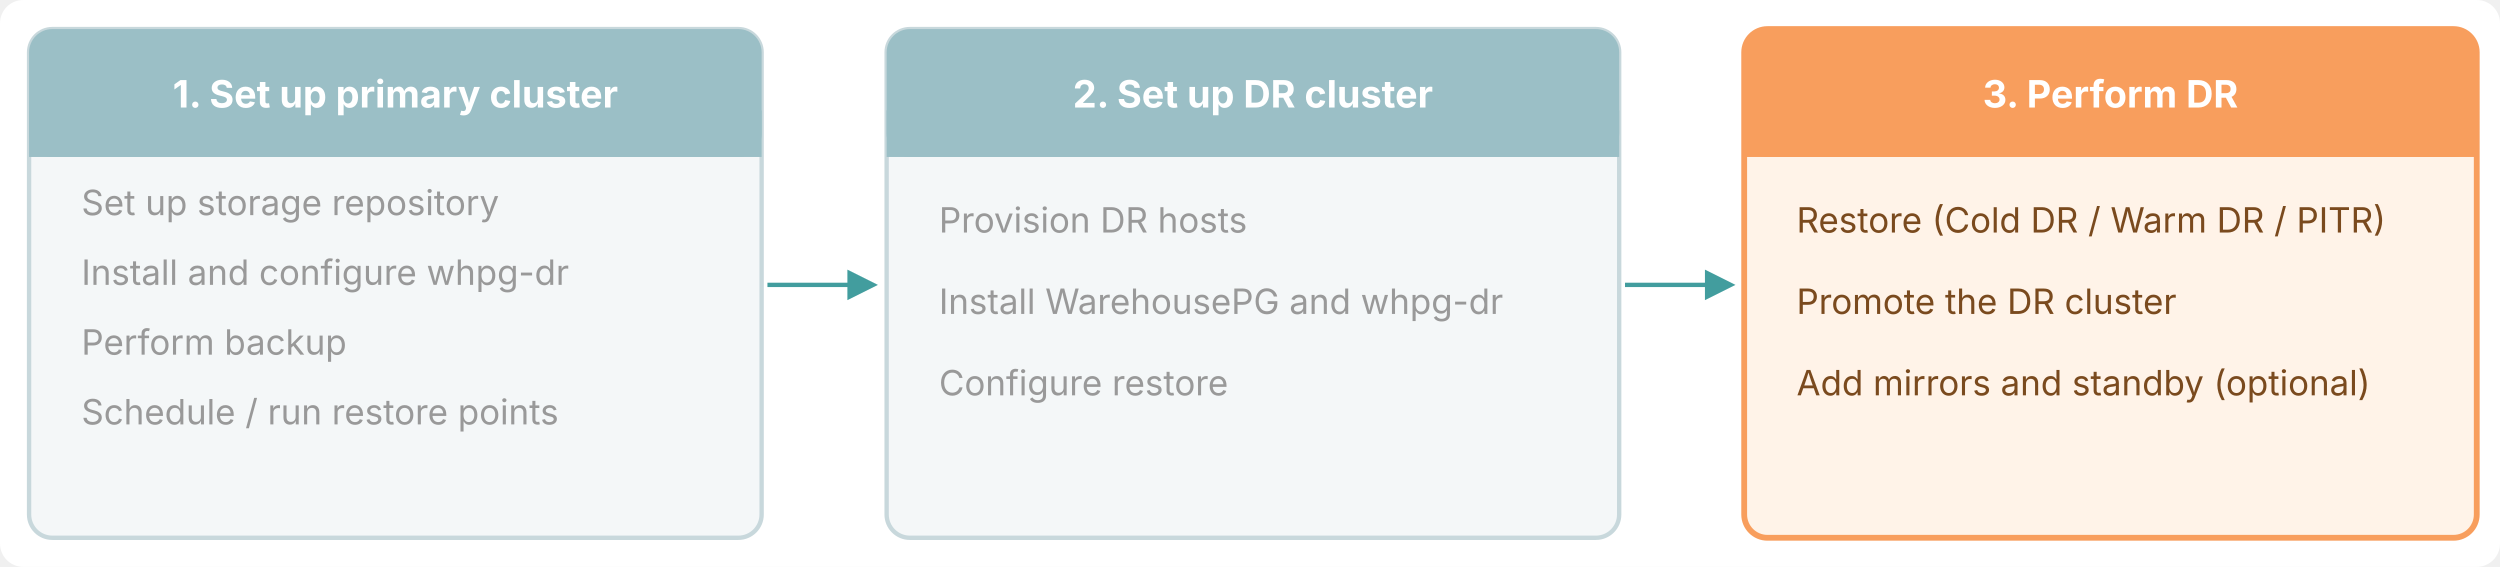
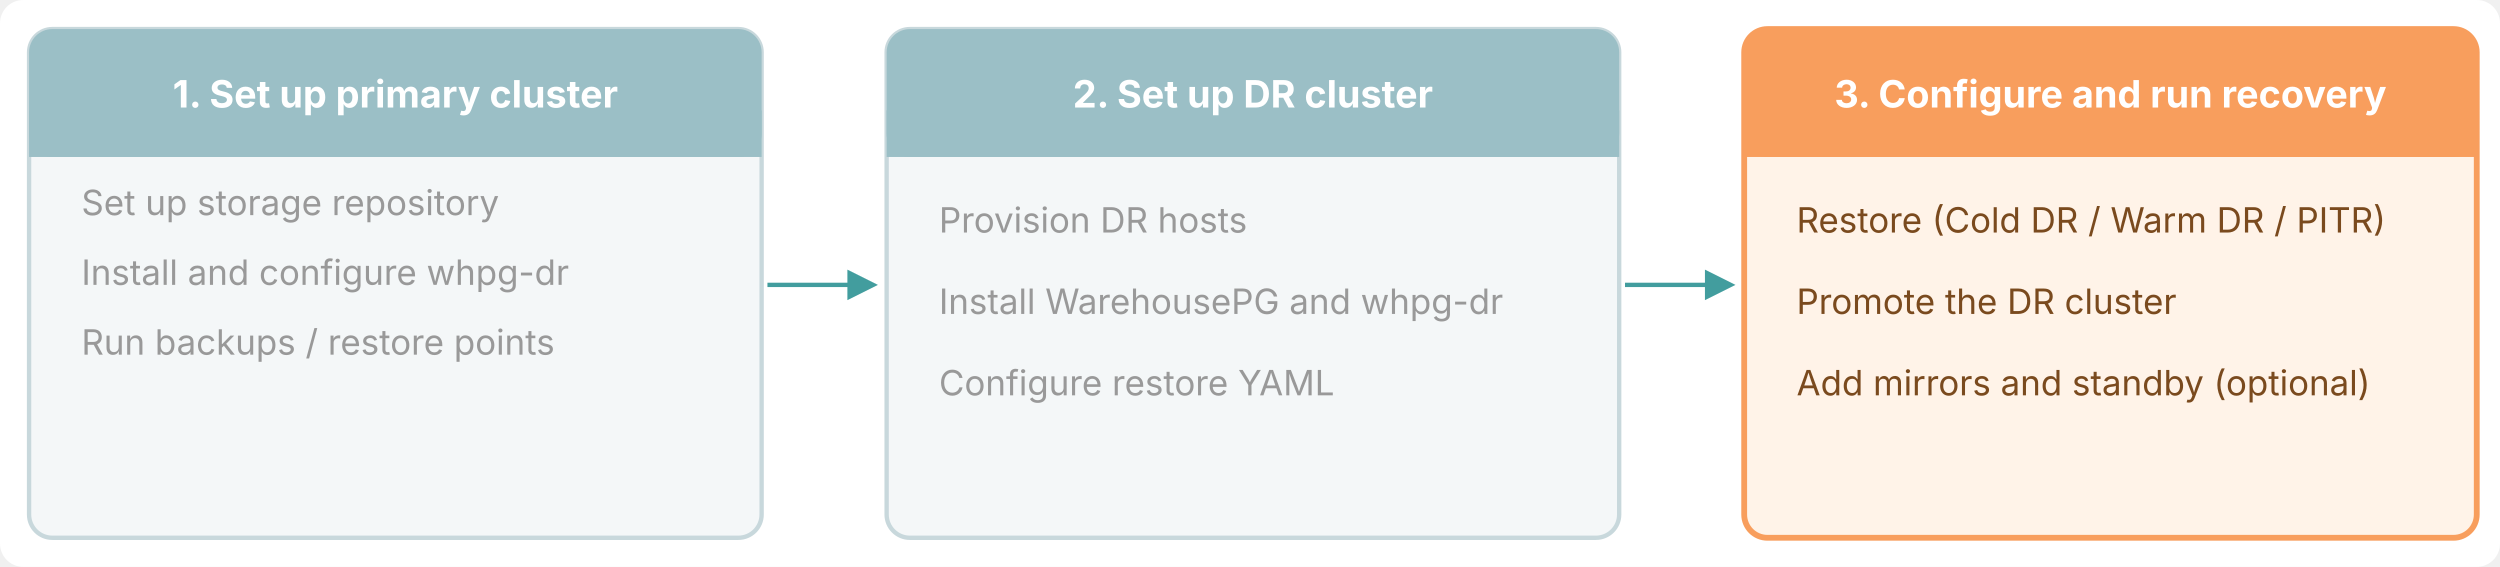
<svg xmlns="http://www.w3.org/2000/svg" viewBox="0 0 860 195" role="img" font-family="'Inter','Segoe UI',sans-serif">
  <defs>
    <marker id="arr" markerWidth="7" markerHeight="7" refX="5" refY="3.5" orient="auto">
      <path d="M0,0 L0,7 L7,3.5 z" fill="#429D9E" />
    </marker>
  </defs>
  <rect width="860" height="195" rx="8" fill="#ffffff" />
  <rect x="10" y="10" width="252" height="175" rx="8" fill="#F4F7F8" stroke="#C8D8DC" stroke-width="1.5" />
  <rect x="10" y="10" width="252" height="44" rx="8" fill="#9BBFC6" />
  <rect x="10" y="38" width="252" height="16" fill="#9BBFC6" />
  <text x="136" y="37" text-anchor="middle" font-size="13" font-weight="700" fill="#ffffff">1. Set up primary cluster</text>
  <text x="28" y="74" font-size="12" fill="#999">Set up storage repository</text>
  <text x="28" y="98" font-size="12" fill="#999">Install and configure whpg-dr</text>
-   <text x="28" y="122" font-size="12" fill="#999">Perform backup</text>
-   <text x="28" y="146" font-size="12" fill="#999">Schedule / run restore points</text>
+   <text x="28" y="122" font-size="12" fill="#999">Run backups / restore points</text>
  <line x1="264" y1="98" x2="299" y2="98" stroke="#429D9E" stroke-width="1.5" marker-end="url(#arr)" />
  <rect x="305" y="10" width="252" height="175" rx="8" fill="#F4F7F8" stroke="#C8D8DC" stroke-width="1.5" />
  <rect x="305" y="10" width="252" height="44" rx="8" fill="#9BBFC6" />
  <rect x="305" y="38" width="252" height="16" fill="#9BBFC6" />
  <text x="431" y="37" text-anchor="middle" font-size="13" font-weight="700" fill="#ffffff">2. Set up DR cluster</text>
  <text x="323" y="80" font-size="12" fill="#999">Provision DR hosts</text>
  <text x="323" y="108" font-size="12" fill="#999">Install WarehousePG and whpg-dr</text>
-   <text x="323" y="136" font-size="12" fill="#999">Configure restore</text>
+   <text x="323" y="136" font-size="12" fill="#999">Configure restore YAML</text>
  <line x1="559" y1="98" x2="594" y2="98" stroke="#429D9E" stroke-width="1.5" marker-end="url(#arr)" />
  <rect x="600" y="10" width="252" height="175" rx="8" fill="#FFF3E8" stroke="#F89E5D" stroke-width="2" />
  <rect x="600" y="10" width="252" height="44" rx="8" fill="#F89E5D" />
  <rect x="600" y="38" width="252" height="16" fill="#F89E5D" />
-   <text x="726" y="37" text-anchor="middle" font-size="13" font-weight="700" fill="#ffffff">3. Perform DR</text>
+   <text x="726" y="37" text-anchor="middle" font-size="13" font-weight="700" fill="#ffffff">3. Configure and run recovery</text>
  <text x="618" y="80" font-size="12" fill="#7A4A1E">Restore (Cold DR / Warm DR / PITR)</text>
  <text x="618" y="108" font-size="12" fill="#7A4A1E">Promote the DR cluster</text>
  <text x="618" y="136" font-size="12" fill="#7A4A1E">Add mirrors and standby (optional)</text>
</svg>
